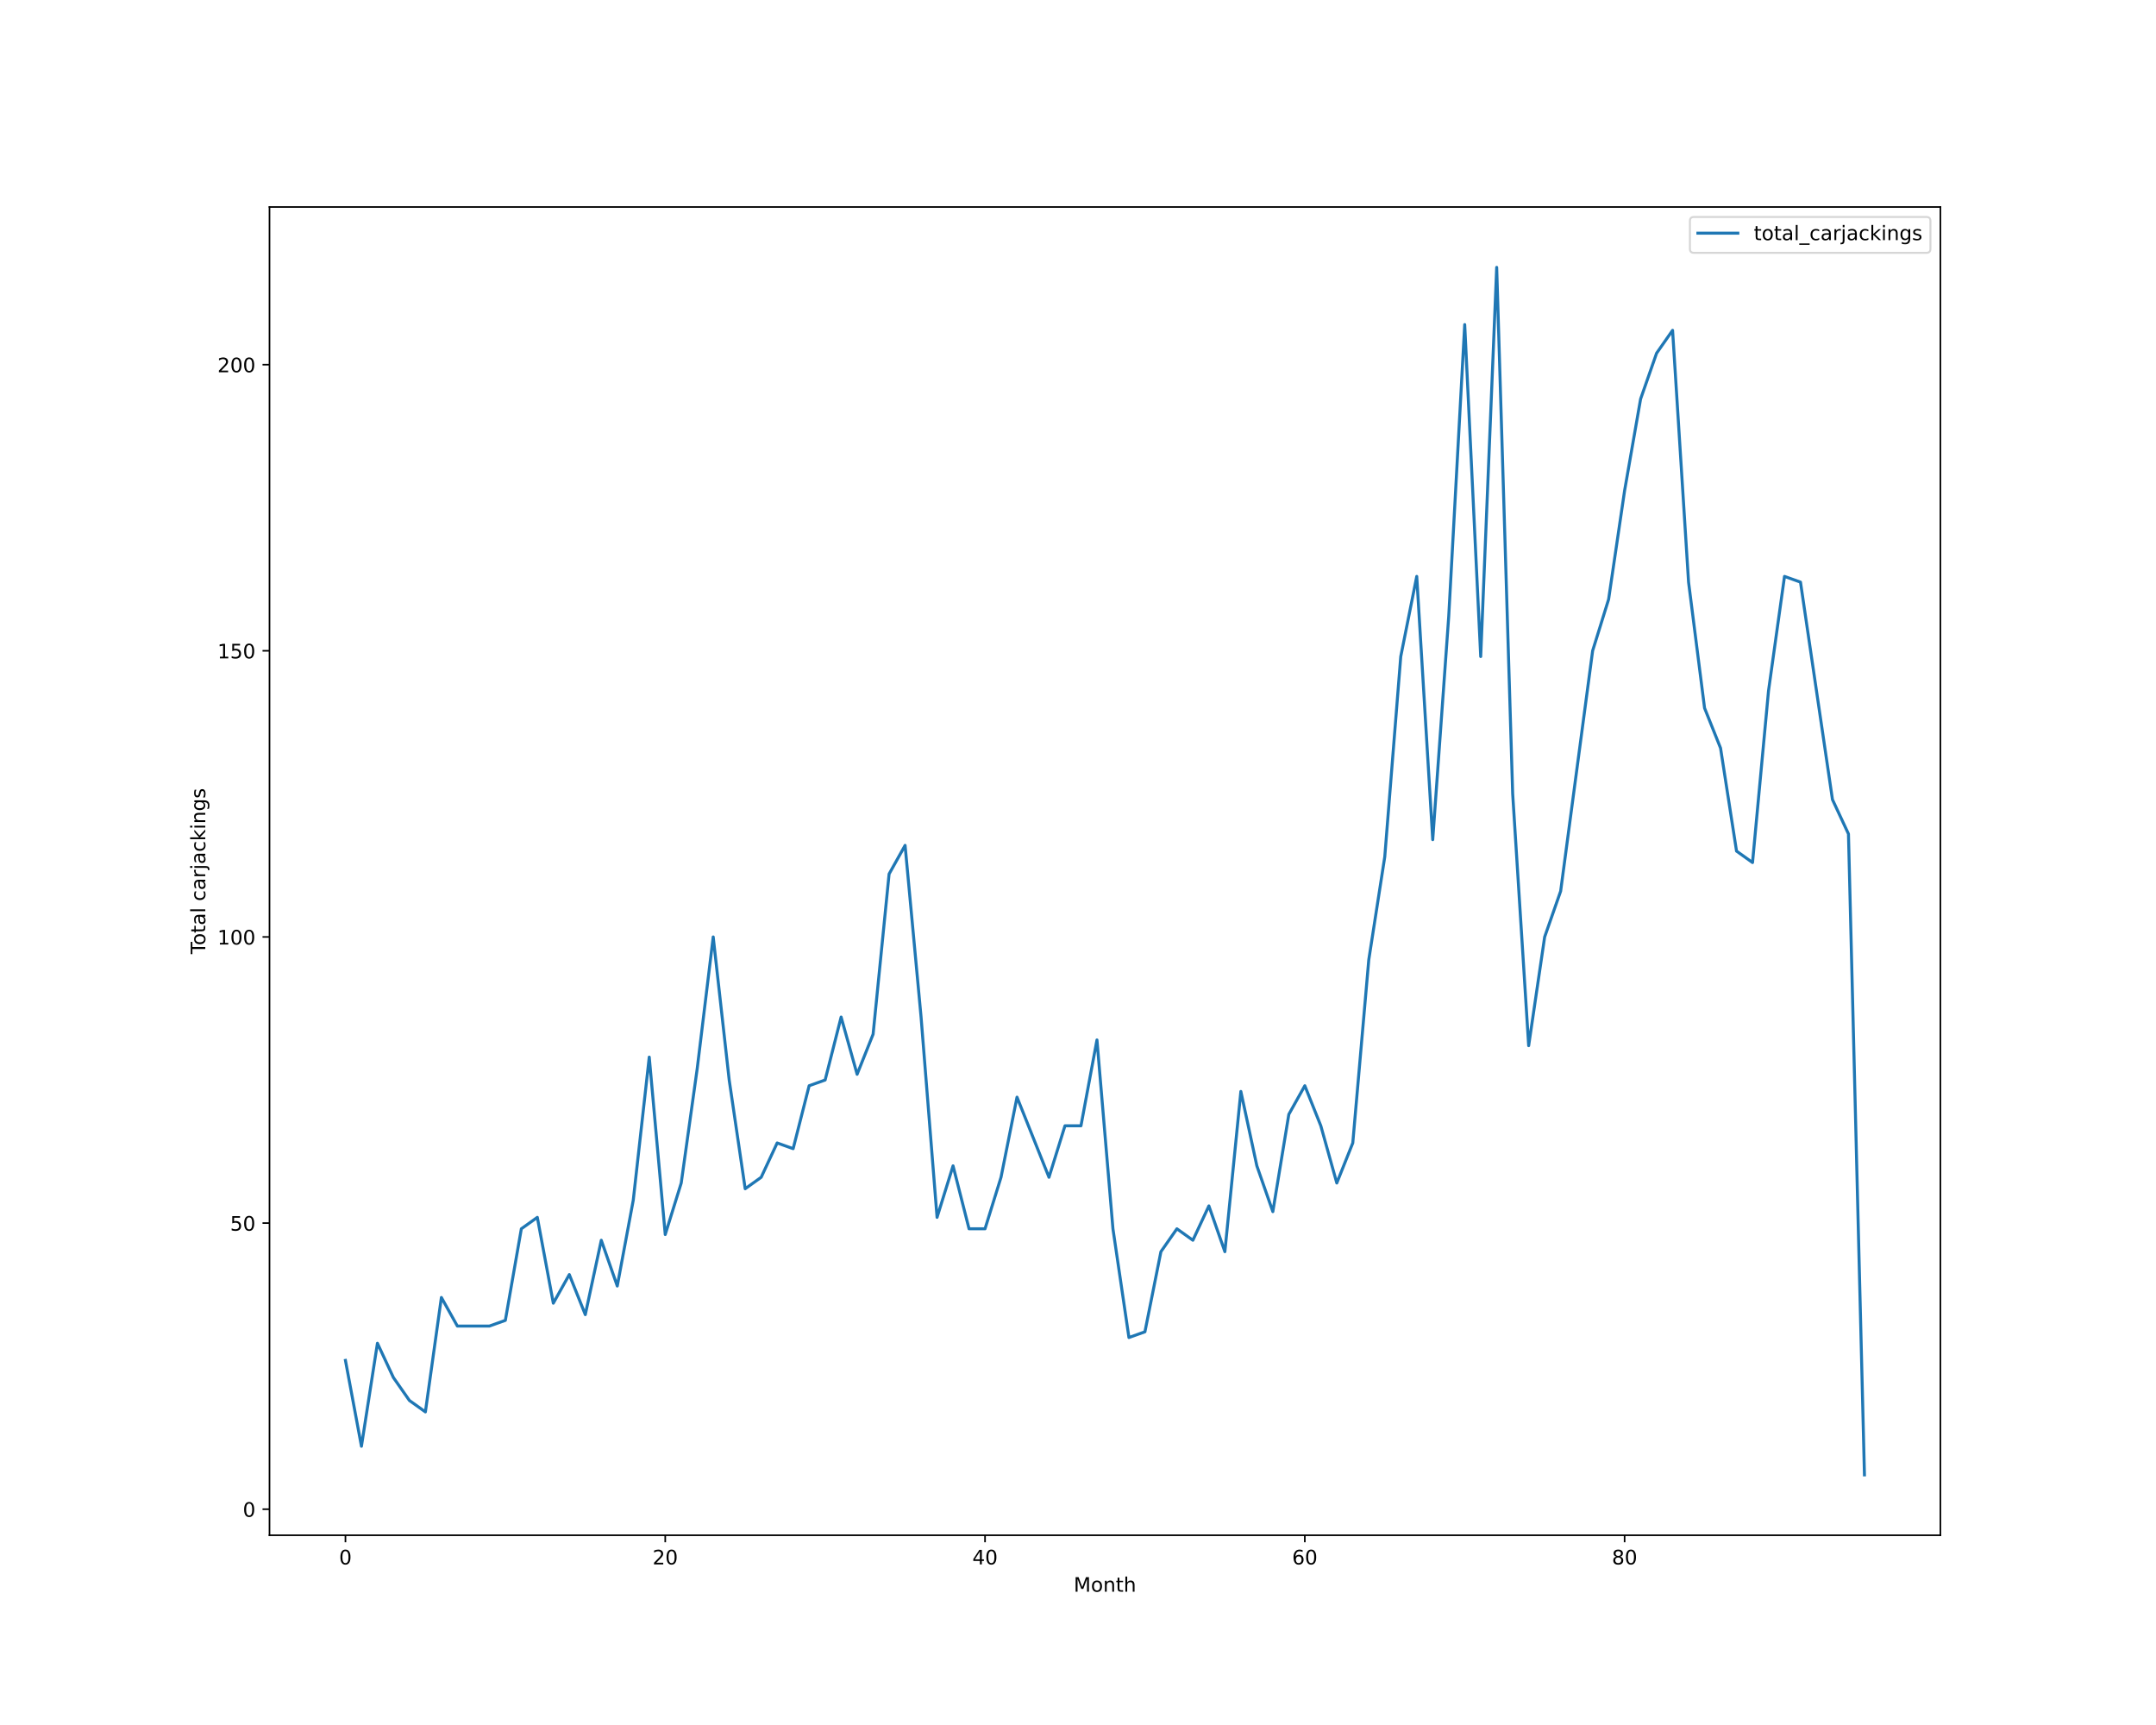
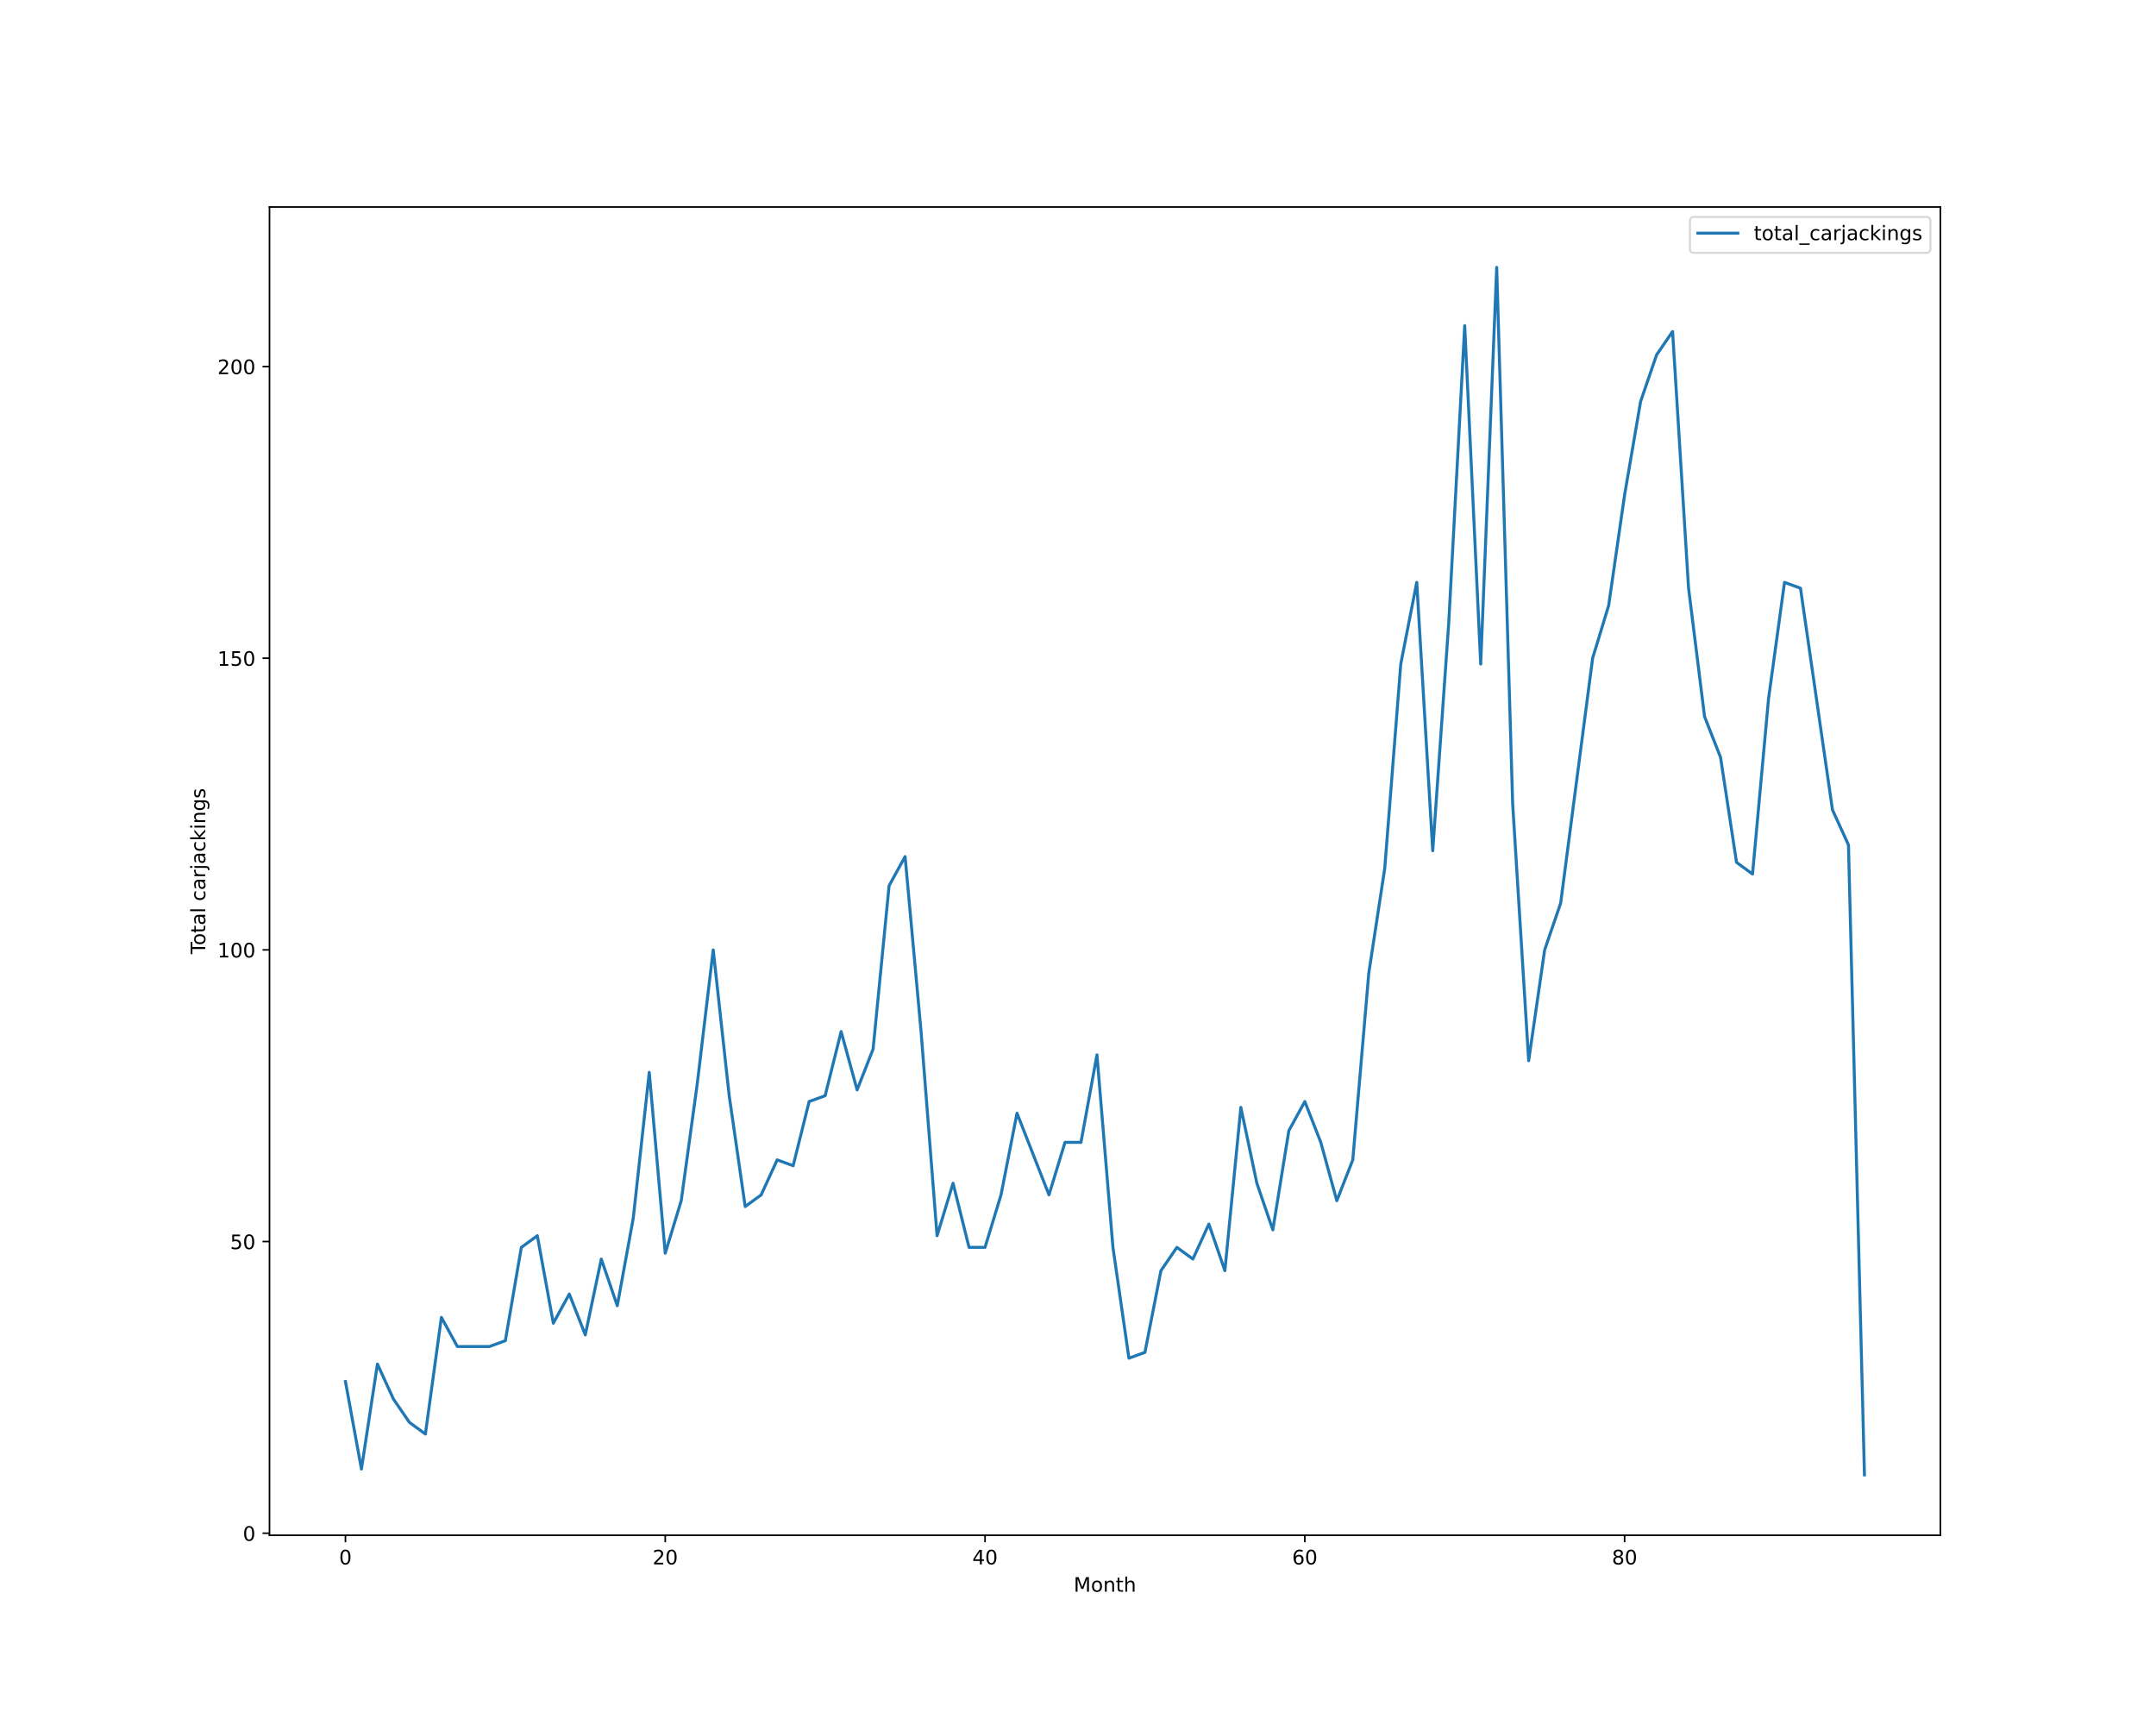
<svg xmlns="http://www.w3.org/2000/svg" xmlns:xlink="http://www.w3.org/1999/xlink" height="864pt" version="1.1" viewBox="0 0 1080 864" width="1080pt">
  <defs>
    <style type="text/css">*{stroke-linecap:butt;stroke-linejoin:round;}</style>
  </defs>
  <g id="figure_1">
    <g id="patch_1">
      <path d="M 0 864  L 1080 864  L 1080 0  L 0 0  z " style="fill:#ffffff;" />
    </g>
    <g id="axes_1">
      <g id="patch_2">
        <path d="M 135 768.96  L 972 768.96  L 972 103.68  L 135 103.68  z " style="fill:#ffffff;" />
      </g>
      <g id="matplotlib.axis_1">
        <g id="xtick_1">
          <g id="line2d_1">
            <defs>
-               <path d="M 0 0  L 0 3.5  " id="m0788b76bac" style="stroke:#000000;stroke-width:0.8;" />
-             </defs>
-             <g>
-               <use style="stroke:#000000;stroke-width:0.8;" x="173.045" xlink:href="#m0788b76bac" y="768.96" />
+               <path d="M 0 0  L 0 3.5  " id="mcd1cb2b7c6" style="stroke:#000000;stroke-width:0.8;" />
+             </defs>
+             <g>
+               <use style="stroke:#000000;stroke-width:0.8;" x="173.045" xlink:href="#mcd1cb2b7c6" y="768.96" />
            </g>
          </g>
          <g id="text_1">
            <g transform="translate(169.8642 783.5584)scale(0.1 -0.1)">
              <defs>
                <path d="M 2034 4250  Q 1547 4250 1301 3770  Q 1056 3291 1056 2328  Q 1056 1369 1301 889  Q 1547 409 2034 409  Q 2525 409 2770 889  Q 3016 1369 3016 2328  Q 3016 3291 2770 3770  Q 2525 4250 2034 4250  z M 2034 4750  Q 2819 4750 3233 4129  Q 3647 3509 3647 2328  Q 3647 1150 3233 529  Q 2819 -91 2034 -91  Q 1250 -91 836 529  Q 422 1150 422 2328  Q 422 3509 836 4129  Q 1250 4750 2034 4750  z " id="DejaVuSans-30" transform="scale(0.015625)" />
              </defs>
              <use xlink:href="#DejaVuSans-30" />
            </g>
          </g>
        </g>
        <g id="xtick_2">
          <g id="line2d_2">
            <g>
-               <use style="stroke:#000000;stroke-width:0.8;" x="333.237" xlink:href="#m0788b76bac" y="768.96" />
+               <use style="stroke:#000000;stroke-width:0.8;" x="333.237" xlink:href="#mcd1cb2b7c6" y="768.96" />
            </g>
          </g>
          <g id="text_2">
            <g transform="translate(326.8743 783.5584)scale(0.1 -0.1)">
              <defs>
                <path d="M 1228 531  L 3431 531  L 3431 0  L 469 0  L 469 531  Q 828 903 1448 1529  Q 2069 2156 2228 2338  Q 2531 2678 2651 2914  Q 2772 3150 2772 3378  Q 2772 3750 2511 3984  Q 2250 4219 1831 4219  Q 1534 4219 1204 4116  Q 875 4013 500 3803  L 500 4441  Q 881 4594 1212 4672  Q 1544 4750 1819 4750  Q 2544 4750 2975 4387  Q 3406 4025 3406 3419  Q 3406 3131 3298 2873  Q 3191 2616 2906 2266  Q 2828 2175 2409 1742  Q 1991 1309 1228 531  z " id="DejaVuSans-32" transform="scale(0.015625)" />
              </defs>
              <use xlink:href="#DejaVuSans-32" />
              <use x="63.623" xlink:href="#DejaVuSans-30" />
            </g>
          </g>
        </g>
        <g id="xtick_3">
          <g id="line2d_3">
            <g>
-               <use style="stroke:#000000;stroke-width:0.8;" x="493.428" xlink:href="#m0788b76bac" y="768.96" />
+               <use style="stroke:#000000;stroke-width:0.8;" x="493.428" xlink:href="#mcd1cb2b7c6" y="768.96" />
            </g>
          </g>
          <g id="text_3">
            <g transform="translate(487.0657 783.5584)scale(0.1 -0.1)">
              <defs>
                <path d="M 2419 4116  L 825 1625  L 2419 1625  L 2419 4116  z M 2253 4666  L 3047 4666  L 3047 1625  L 3713 1625  L 3713 1100  L 3047 1100  L 3047 0  L 2419 0  L 2419 1100  L 313 1100  L 313 1709  L 2253 4666  z " id="DejaVuSans-34" transform="scale(0.015625)" />
              </defs>
              <use xlink:href="#DejaVuSans-34" />
              <use x="63.623" xlink:href="#DejaVuSans-30" />
            </g>
          </g>
        </g>
        <g id="xtick_4">
          <g id="line2d_4">
            <g>
-               <use style="stroke:#000000;stroke-width:0.8;" x="653.62" xlink:href="#m0788b76bac" y="768.96" />
+               <use style="stroke:#000000;stroke-width:0.8;" x="653.62" xlink:href="#mcd1cb2b7c6" y="768.96" />
            </g>
          </g>
          <g id="text_4">
            <g transform="translate(647.2571 783.5584)scale(0.1 -0.1)">
              <defs>
                <path d="M 2113 2584  Q 1688 2584 1439 2293  Q 1191 2003 1191 1497  Q 1191 994 1439 701  Q 1688 409 2113 409  Q 2538 409 2786 701  Q 3034 994 3034 1497  Q 3034 2003 2786 2293  Q 2538 2584 2113 2584  z M 3366 4563  L 3366 3988  Q 3128 4100 2886 4159  Q 2644 4219 2406 4219  Q 1781 4219 1451 3797  Q 1122 3375 1075 2522  Q 1259 2794 1537 2939  Q 1816 3084 2150 3084  Q 2853 3084 3261 2657  Q 3669 2231 3669 1497  Q 3669 778 3244 343  Q 2819 -91 2113 -91  Q 1303 -91 875 529  Q 447 1150 447 2328  Q 447 3434 972 4092  Q 1497 4750 2381 4750  Q 2619 4750 2861 4703  Q 3103 4656 3366 4563  z " id="DejaVuSans-36" transform="scale(0.015625)" />
              </defs>
              <use xlink:href="#DejaVuSans-36" />
              <use x="63.623" xlink:href="#DejaVuSans-30" />
            </g>
          </g>
        </g>
        <g id="xtick_5">
          <g id="line2d_5">
            <g>
-               <use style="stroke:#000000;stroke-width:0.8;" x="813.811" xlink:href="#m0788b76bac" y="768.96" />
+               <use style="stroke:#000000;stroke-width:0.8;" x="813.811" xlink:href="#mcd1cb2b7c6" y="768.96" />
            </g>
          </g>
          <g id="text_5">
            <g transform="translate(807.4485 783.5584)scale(0.1 -0.1)">
              <defs>
                <path d="M 2034 2216  Q 1584 2216 1326 1975  Q 1069 1734 1069 1313  Q 1069 891 1326 650  Q 1584 409 2034 409  Q 2484 409 2743 651  Q 3003 894 3003 1313  Q 3003 1734 2745 1975  Q 2488 2216 2034 2216  z M 1403 2484  Q 997 2584 770 2862  Q 544 3141 544 3541  Q 544 4100 942 4425  Q 1341 4750 2034 4750  Q 2731 4750 3128 4425  Q 3525 4100 3525 3541  Q 3525 3141 3298 2862  Q 3072 2584 2669 2484  Q 3125 2378 3379 2068  Q 3634 1759 3634 1313  Q 3634 634 3220 271  Q 2806 -91 2034 -91  Q 1263 -91 848 271  Q 434 634 434 1313  Q 434 1759 690 2068  Q 947 2378 1403 2484  z M 1172 3481  Q 1172 3119 1398 2916  Q 1625 2713 2034 2713  Q 2441 2713 2670 2916  Q 2900 3119 2900 3481  Q 2900 3844 2670 4047  Q 2441 4250 2034 4250  Q 1625 4250 1398 4047  Q 1172 3844 1172 3481  z " id="DejaVuSans-38" transform="scale(0.015625)" />
              </defs>
              <use xlink:href="#DejaVuSans-38" />
              <use x="63.623" xlink:href="#DejaVuSans-30" />
            </g>
          </g>
        </g>
        <g id="text_6">
          <g transform="translate(537.8289 797.2366)scale(0.1 -0.1)">
            <defs>
              <path d="M 628 4666  L 1569 4666  L 2759 1491  L 3956 4666  L 4897 4666  L 4897 0  L 4281 0  L 4281 4097  L 3078 897  L 2444 897  L 1241 4097  L 1241 0  L 628 0  L 628 4666  z " id="DejaVuSans-4d" transform="scale(0.015625)" />
              <path d="M 1959 3097  Q 1497 3097 1228 2736  Q 959 2375 959 1747  Q 959 1119 1226 758  Q 1494 397 1959 397  Q 2419 397 2687 759  Q 2956 1122 2956 1747  Q 2956 2369 2687 2733  Q 2419 3097 1959 3097  z M 1959 3584  Q 2709 3584 3137 3096  Q 3566 2609 3566 1747  Q 3566 888 3137 398  Q 2709 -91 1959 -91  Q 1206 -91 779 398  Q 353 888 353 1747  Q 353 2609 779 3096  Q 1206 3584 1959 3584  z " id="DejaVuSans-6f" transform="scale(0.015625)" />
              <path d="M 3513 2113  L 3513 0  L 2938 0  L 2938 2094  Q 2938 2591 2744 2837  Q 2550 3084 2163 3084  Q 1697 3084 1428 2787  Q 1159 2491 1159 1978  L 1159 0  L 581 0  L 581 3500  L 1159 3500  L 1159 2956  Q 1366 3272 1645 3428  Q 1925 3584 2291 3584  Q 2894 3584 3203 3211  Q 3513 2838 3513 2113  z " id="DejaVuSans-6e" transform="scale(0.015625)" />
              <path d="M 1172 4494  L 1172 3500  L 2356 3500  L 2356 3053  L 1172 3053  L 1172 1153  Q 1172 725 1289 603  Q 1406 481 1766 481  L 2356 481  L 2356 0  L 1766 0  Q 1100 0 847 248  Q 594 497 594 1153  L 594 3053  L 172 3053  L 172 3500  L 594 3500  L 594 4494  L 1172 4494  z " id="DejaVuSans-74" transform="scale(0.015625)" />
              <path d="M 3513 2113  L 3513 0  L 2938 0  L 2938 2094  Q 2938 2591 2744 2837  Q 2550 3084 2163 3084  Q 1697 3084 1428 2787  Q 1159 2491 1159 1978  L 1159 0  L 581 0  L 581 4863  L 1159 4863  L 1159 2956  Q 1366 3272 1645 3428  Q 1925 3584 2291 3584  Q 2894 3584 3203 3211  Q 3513 2838 3513 2113  z " id="DejaVuSans-68" transform="scale(0.015625)" />
            </defs>
            <use xlink:href="#DejaVuSans-4d" />
            <use x="86.279" xlink:href="#DejaVuSans-6f" />
            <use x="147.461" xlink:href="#DejaVuSans-6e" />
            <use x="210.84" xlink:href="#DejaVuSans-74" />
            <use x="250.049" xlink:href="#DejaVuSans-68" />
          </g>
        </g>
      </g>
      <g id="matplotlib.axis_2">
        <g id="ytick_1">
          <g id="line2d_6">
            <defs>
-               <path d="M 0 0  L -3.5 0  " id="mb48cb44a0d" style="stroke:#000000;stroke-width:0.8;" />
-             </defs>
-             <g>
-               <use style="stroke:#000000;stroke-width:0.8;" x="135" xlink:href="#mb48cb44a0d" y="755.918" />
+               <path d="M 0 0  L -3.5 0  " id="m4b682afbbf" style="stroke:#000000;stroke-width:0.8;" />
+             </defs>
+             <g>
+               <use style="stroke:#000000;stroke-width:0.8;" x="135" xlink:href="#m4b682afbbf" y="767.937" />
            </g>
          </g>
          <g id="text_7">
-             <g transform="translate(121.6375 759.7173)scale(0.1 -0.1)">
+             <g transform="translate(121.6375 771.7366)scale(0.1 -0.1)">
              <use xlink:href="#DejaVuSans-30" />
            </g>
          </g>
        </g>
        <g id="ytick_2">
          <g id="line2d_7">
            <g>
-               <use style="stroke:#000000;stroke-width:0.8;" x="135" xlink:href="#mb48cb44a0d" y="612.601" />
+               <use style="stroke:#000000;stroke-width:0.8;" x="135" xlink:href="#m4b682afbbf" y="621.85" />
            </g>
          </g>
          <g id="text_8">
-             <g transform="translate(115.275 616.3998)scale(0.1 -0.1)">
+             <g transform="translate(115.275 625.6497)scale(0.1 -0.1)">
              <defs>
                <path d="M 691 4666  L 3169 4666  L 3169 4134  L 1269 4134  L 1269 2991  Q 1406 3038 1543 3061  Q 1681 3084 1819 3084  Q 2600 3084 3056 2656  Q 3513 2228 3513 1497  Q 3513 744 3044 326  Q 2575 -91 1722 -91  Q 1428 -91 1123 -41  Q 819 9 494 109  L 494 744  Q 775 591 1075 516  Q 1375 441 1709 441  Q 2250 441 2565 725  Q 2881 1009 2881 1497  Q 2881 1984 2565 2268  Q 2250 2553 1709 2553  Q 1456 2553 1204 2497  Q 953 2441 691 2322  L 691 4666  z " id="DejaVuSans-35" transform="scale(0.015625)" />
              </defs>
              <use xlink:href="#DejaVuSans-35" />
              <use x="63.623" xlink:href="#DejaVuSans-30" />
            </g>
          </g>
        </g>
        <g id="ytick_3">
          <g id="line2d_8">
            <g>
-               <use style="stroke:#000000;stroke-width:0.8;" x="135" xlink:href="#mb48cb44a0d" y="469.283" />
+               <use style="stroke:#000000;stroke-width:0.8;" x="135" xlink:href="#m4b682afbbf" y="475.763" />
            </g>
          </g>
          <g id="text_9">
-             <g transform="translate(108.9125 473.0823)scale(0.1 -0.1)">
+             <g transform="translate(108.9125 479.5627)scale(0.1 -0.1)">
              <defs>
                <path d="M 794 531  L 1825 531  L 1825 4091  L 703 3866  L 703 4441  L 1819 4666  L 2450 4666  L 2450 531  L 3481 531  L 3481 0  L 794 0  L 794 531  z " id="DejaVuSans-31" transform="scale(0.015625)" />
              </defs>
              <use xlink:href="#DejaVuSans-31" />
              <use x="63.623" xlink:href="#DejaVuSans-30" />
              <use x="127.246" xlink:href="#DejaVuSans-30" />
            </g>
          </g>
        </g>
        <g id="ytick_4">
          <g id="line2d_9">
            <g>
-               <use style="stroke:#000000;stroke-width:0.8;" x="135" xlink:href="#mb48cb44a0d" y="325.965" />
+               <use style="stroke:#000000;stroke-width:0.8;" x="135" xlink:href="#m4b682afbbf" y="329.677" />
            </g>
          </g>
          <g id="text_10">
-             <g transform="translate(108.9125 329.7647)scale(0.1 -0.1)">
+             <g transform="translate(108.9125 333.4757)scale(0.1 -0.1)">
              <use xlink:href="#DejaVuSans-31" />
              <use x="63.623" xlink:href="#DejaVuSans-35" />
              <use x="127.246" xlink:href="#DejaVuSans-30" />
            </g>
          </g>
        </g>
        <g id="ytick_5">
          <g id="line2d_10">
            <g>
-               <use style="stroke:#000000;stroke-width:0.8;" x="135" xlink:href="#mb48cb44a0d" y="182.648" />
+               <use style="stroke:#000000;stroke-width:0.8;" x="135" xlink:href="#m4b682afbbf" y="183.59" />
            </g>
          </g>
          <g id="text_11">
-             <g transform="translate(108.9125 186.4472)scale(0.1 -0.1)">
+             <g transform="translate(108.9125 187.3888)scale(0.1 -0.1)">
              <use xlink:href="#DejaVuSans-32" />
              <use x="63.623" xlink:href="#DejaVuSans-30" />
              <use x="127.246" xlink:href="#DejaVuSans-30" />
            </g>
          </g>
        </g>
        <g id="text_12">
          <g transform="translate(102.8328 477.8888)rotate(-90)scale(0.1 -0.1)">
            <defs>
              <path d="M -19 4666  L 3928 4666  L 3928 4134  L 2272 4134  L 2272 0  L 1638 0  L 1638 4134  L -19 4134  L -19 4666  z " id="DejaVuSans-54" transform="scale(0.015625)" />
              <path d="M 2194 1759  Q 1497 1759 1228 1600  Q 959 1441 959 1056  Q 959 750 1161 570  Q 1363 391 1709 391  Q 2188 391 2477 730  Q 2766 1069 2766 1631  L 2766 1759  L 2194 1759  z M 3341 1997  L 3341 0  L 2766 0  L 2766 531  Q 2569 213 2275 61  Q 1981 -91 1556 -91  Q 1019 -91 701 211  Q 384 513 384 1019  Q 384 1609 779 1909  Q 1175 2209 1959 2209  L 2766 2209  L 2766 2266  Q 2766 2663 2505 2880  Q 2244 3097 1772 3097  Q 1472 3097 1187 3025  Q 903 2953 641 2809  L 641 3341  Q 956 3463 1253 3523  Q 1550 3584 1831 3584  Q 2591 3584 2966 3190  Q 3341 2797 3341 1997  z " id="DejaVuSans-61" transform="scale(0.015625)" />
              <path d="M 603 4863  L 1178 4863  L 1178 0  L 603 0  L 603 4863  z " id="DejaVuSans-6c" transform="scale(0.015625)" />
              <path id="DejaVuSans-20" transform="scale(0.015625)" />
              <path d="M 3122 3366  L 3122 2828  Q 2878 2963 2633 3030  Q 2388 3097 2138 3097  Q 1578 3097 1268 2742  Q 959 2388 959 1747  Q 959 1106 1268 751  Q 1578 397 2138 397  Q 2388 397 2633 464  Q 2878 531 3122 666  L 3122 134  Q 2881 22 2623 -34  Q 2366 -91 2075 -91  Q 1284 -91 818 406  Q 353 903 353 1747  Q 353 2603 823 3093  Q 1294 3584 2113 3584  Q 2378 3584 2631 3529  Q 2884 3475 3122 3366  z " id="DejaVuSans-63" transform="scale(0.015625)" />
              <path d="M 2631 2963  Q 2534 3019 2420 3045  Q 2306 3072 2169 3072  Q 1681 3072 1420 2755  Q 1159 2438 1159 1844  L 1159 0  L 581 0  L 581 3500  L 1159 3500  L 1159 2956  Q 1341 3275 1631 3429  Q 1922 3584 2338 3584  Q 2397 3584 2469 3576  Q 2541 3569 2628 3553  L 2631 2963  z " id="DejaVuSans-72" transform="scale(0.015625)" />
              <path d="M 603 3500  L 1178 3500  L 1178 -63  Q 1178 -731 923 -1031  Q 669 -1331 103 -1331  L -116 -1331  L -116 -844  L 38 -844  Q 366 -844 484 -692  Q 603 -541 603 -63  L 603 3500  z M 603 4863  L 1178 4863  L 1178 4134  L 603 4134  L 603 4863  z " id="DejaVuSans-6a" transform="scale(0.015625)" />
              <path d="M 581 4863  L 1159 4863  L 1159 1991  L 2875 3500  L 3609 3500  L 1753 1863  L 3688 0  L 2938 0  L 1159 1709  L 1159 0  L 581 0  L 581 4863  z " id="DejaVuSans-6b" transform="scale(0.015625)" />
              <path d="M 603 3500  L 1178 3500  L 1178 0  L 603 0  L 603 3500  z M 603 4863  L 1178 4863  L 1178 4134  L 603 4134  L 603 4863  z " id="DejaVuSans-69" transform="scale(0.015625)" />
              <path d="M 2906 1791  Q 2906 2416 2648 2759  Q 2391 3103 1925 3103  Q 1463 3103 1205 2759  Q 947 2416 947 1791  Q 947 1169 1205 825  Q 1463 481 1925 481  Q 2391 481 2648 825  Q 2906 1169 2906 1791  z M 3481 434  Q 3481 -459 3084 -895  Q 2688 -1331 1869 -1331  Q 1566 -1331 1297 -1286  Q 1028 -1241 775 -1147  L 775 -588  Q 1028 -725 1275 -790  Q 1522 -856 1778 -856  Q 2344 -856 2625 -561  Q 2906 -266 2906 331  L 2906 616  Q 2728 306 2450 153  Q 2172 0 1784 0  Q 1141 0 747 490  Q 353 981 353 1791  Q 353 2603 747 3093  Q 1141 3584 1784 3584  Q 2172 3584 2450 3431  Q 2728 3278 2906 2969  L 2906 3500  L 3481 3500  L 3481 434  z " id="DejaVuSans-67" transform="scale(0.015625)" />
              <path d="M 2834 3397  L 2834 2853  Q 2591 2978 2328 3040  Q 2066 3103 1784 3103  Q 1356 3103 1142 2972  Q 928 2841 928 2578  Q 928 2378 1081 2264  Q 1234 2150 1697 2047  L 1894 2003  Q 2506 1872 2764 1633  Q 3022 1394 3022 966  Q 3022 478 2636 193  Q 2250 -91 1575 -91  Q 1294 -91 989 -36  Q 684 19 347 128  L 347 722  Q 666 556 975 473  Q 1284 391 1588 391  Q 1994 391 2212 530  Q 2431 669 2431 922  Q 2431 1156 2273 1281  Q 2116 1406 1581 1522  L 1381 1569  Q 847 1681 609 1914  Q 372 2147 372 2553  Q 372 3047 722 3315  Q 1072 3584 1716 3584  Q 2034 3584 2315 3537  Q 2597 3491 2834 3397  z " id="DejaVuSans-73" transform="scale(0.015625)" />
            </defs>
            <use xlink:href="#DejaVuSans-54" />
            <use x="44.084" xlink:href="#DejaVuSans-6f" />
            <use x="105.266" xlink:href="#DejaVuSans-74" />
            <use x="144.475" xlink:href="#DejaVuSans-61" />
            <use x="205.754" xlink:href="#DejaVuSans-6c" />
            <use x="233.537" xlink:href="#DejaVuSans-20" />
            <use x="265.324" xlink:href="#DejaVuSans-63" />
            <use x="320.305" xlink:href="#DejaVuSans-61" />
            <use x="381.584" xlink:href="#DejaVuSans-72" />
            <use x="422.697" xlink:href="#DejaVuSans-6a" />
            <use x="450.48" xlink:href="#DejaVuSans-61" />
            <use x="511.76" xlink:href="#DejaVuSans-63" />
            <use x="566.74" xlink:href="#DejaVuSans-6b" />
            <use x="624.65" xlink:href="#DejaVuSans-69" />
            <use x="652.434" xlink:href="#DejaVuSans-6e" />
            <use x="715.812" xlink:href="#DejaVuSans-67" />
            <use x="779.289" xlink:href="#DejaVuSans-73" />
          </g>
        </g>
      </g>
      <g id="line2d_11">
-         <path clip-path="url(#pcb387afca5)" d="M 173.045 681.393  L 181.055 724.388  L 189.065 672.794  L 197.074 689.992  L 205.084 701.457  L 213.093 707.19  L 221.103 649.863  L 229.112 664.195  L 237.122 664.195  L 245.132 664.195  L 253.141 661.329  L 261.151 615.467  L 269.16 609.734  L 277.17 652.729  L 285.179 638.398  L 293.189 658.462  L 301.199 621.2  L 309.208 644.13  L 317.218 601.135  L 325.227 529.476  L 333.237 618.333  L 341.246 592.536  L 349.256 535.209  L 357.266 469.283  L 365.275 540.942  L 373.285 595.402  L 381.294 589.67  L 389.304 572.472  L 397.313 575.338  L 405.323 543.808  L 413.333 540.942  L 421.342 509.412  L 429.352 538.075  L 437.361 518.011  L 445.371 437.753  L 453.38 423.421  L 461.39 509.412  L 469.4 609.734  L 477.409 583.937  L 485.419 615.467  L 493.428 615.467  L 501.438 589.67  L 509.447 549.541  L 517.457 569.605  L 525.467 589.67  L 533.476 563.873  L 541.486 563.873  L 549.495 520.877  L 557.505 615.467  L 565.514 669.928  L 573.524 667.061  L 581.533 626.932  L 589.543 615.467  L 597.553 621.2  L 605.562 604.002  L 613.572 626.932  L 621.581 546.675  L 629.591 583.937  L 637.6 606.868  L 645.61 558.14  L 653.62 543.808  L 661.629 563.873  L 669.639 592.536  L 677.648 572.472  L 685.658 480.748  L 693.667 429.154  L 701.677 328.832  L 709.687 288.703  L 717.696 420.555  L 725.706 308.767  L 733.715 162.584  L 741.725 328.832  L 749.734 133.92  L 757.744 397.624  L 765.754 523.744  L 773.763 469.283  L 781.773 446.352  L 789.782 386.159  L 797.792 325.965  L 805.801 300.168  L 813.811 245.708  L 821.821 199.846  L 829.83 176.915  L 837.84 165.45  L 845.849 291.569  L 853.859 354.629  L 861.868 374.693  L 869.878 426.288  L 877.888 432.02  L 885.897 346.03  L 893.907 288.703  L 901.916 291.569  L 909.926 346.03  L 917.935 400.491  L 925.945 417.689  L 933.955 738.72  " style="fill:none;stroke:#1f77b4;stroke-linecap:square;stroke-width:1.5;" />
+         <path clip-path="url(#p6041468686)" d="M 173.045 691.972  L 181.055 735.798  L 189.065 683.207  L 197.074 700.737  L 205.084 712.424  L 213.093 718.268  L 221.103 659.833  L 229.112 674.442  L 237.122 674.442  L 245.132 674.442  L 253.141 671.52  L 261.151 624.772  L 269.16 618.929  L 277.17 662.755  L 285.179 648.146  L 293.189 668.598  L 301.199 630.616  L 309.208 653.99  L 317.218 610.163  L 325.227 537.12  L 333.237 627.694  L 341.246 601.398  L 349.256 542.963  L 357.266 475.763  L 365.275 548.807  L 373.285 604.32  L 381.294 598.477  L 389.304 580.946  L 397.313 583.868  L 405.323 551.729  L 413.333 548.807  L 421.342 516.668  L 429.352 545.885  L 437.361 525.433  L 445.371 443.624  L 453.38 429.016  L 461.39 516.668  L 469.4 618.929  L 477.409 592.633  L 485.419 624.772  L 493.428 624.772  L 501.438 598.477  L 509.447 557.572  L 517.457 578.024  L 525.467 598.477  L 533.476 572.181  L 541.486 572.181  L 549.495 528.355  L 557.505 624.772  L 565.514 680.285  L 573.524 677.363  L 581.533 636.459  L 589.543 624.772  L 597.553 630.616  L 605.562 613.085  L 613.572 636.459  L 621.581 554.65  L 629.591 592.633  L 637.6 616.007  L 645.61 566.337  L 653.62 551.729  L 661.629 572.181  L 669.639 601.398  L 677.648 580.946  L 685.658 487.45  L 693.667 434.859  L 701.677 332.598  L 709.687 291.694  L 717.696 426.094  L 725.706 312.146  L 733.715 163.137  L 741.725 332.598  L 749.734 133.92  L 757.744 402.72  L 765.754 531.277  L 773.763 475.763  L 781.773 452.39  L 789.782 391.033  L 797.792 329.677  L 805.801 303.381  L 813.811 247.868  L 821.821 201.12  L 829.83 177.746  L 837.84 166.059  L 845.849 294.616  L 853.859 358.894  L 861.868 379.346  L 869.878 431.937  L 877.888 437.781  L 885.897 350.129  L 893.907 291.694  L 901.916 294.616  L 909.926 350.129  L 917.935 405.642  L 925.945 423.172  L 933.955 738.72  " style="fill:none;stroke:#1f77b4;stroke-linecap:square;stroke-width:1.5;" />
      </g>
      <g id="patch_3">
        <path d="M 135 768.96  L 135 103.68  " style="fill:none;stroke:#000000;stroke-linecap:square;stroke-linejoin:miter;stroke-width:0.8;" />
      </g>
      <g id="patch_4">
        <path d="M 972 768.96  L 972 103.68  " style="fill:none;stroke:#000000;stroke-linecap:square;stroke-linejoin:miter;stroke-width:0.8;" />
      </g>
      <g id="patch_5">
        <path d="M 135 768.96  L 972 768.96  " style="fill:none;stroke:#000000;stroke-linecap:square;stroke-linejoin:miter;stroke-width:0.8;" />
      </g>
      <g id="patch_6">
        <path d="M 135 103.68  L 972 103.68  " style="fill:none;stroke:#000000;stroke-linecap:square;stroke-linejoin:miter;stroke-width:0.8;" />
      </g>
      <g id="legend_1">
        <g id="patch_7">
          <path d="M 848.528 126.636  L 965 126.636  Q 967 126.636 967 124.636  L 967 110.68  Q 967 108.68 965 108.68  L 848.528 108.68  Q 846.528 108.68 846.528 110.68  L 846.528 124.636  Q 846.528 126.636 848.528 126.636  z " style="fill:#ffffff;opacity:0.8;stroke:#cccccc;stroke-linejoin:miter;" />
        </g>
        <g id="line2d_12">
          <path d="M 850.528 116.778  L 870.528 116.778  " style="fill:none;stroke:#1f77b4;stroke-linecap:square;stroke-width:1.5;" />
        </g>
        <g id="line2d_13" />
        <g id="text_13">
          <g transform="translate(878.5281 120.2784)scale(0.1 -0.1)">
            <defs>
              <path d="M 3263 -1063  L 3263 -1509  L -63 -1509  L -63 -1063  L 3263 -1063  z " id="DejaVuSans-5f" transform="scale(0.015625)" />
            </defs>
            <use xlink:href="#DejaVuSans-74" />
            <use x="39.209" xlink:href="#DejaVuSans-6f" />
            <use x="100.391" xlink:href="#DejaVuSans-74" />
            <use x="139.6" xlink:href="#DejaVuSans-61" />
            <use x="200.879" xlink:href="#DejaVuSans-6c" />
            <use x="228.662" xlink:href="#DejaVuSans-5f" />
            <use x="278.662" xlink:href="#DejaVuSans-63" />
            <use x="333.643" xlink:href="#DejaVuSans-61" />
            <use x="394.922" xlink:href="#DejaVuSans-72" />
            <use x="436.035" xlink:href="#DejaVuSans-6a" />
            <use x="463.818" xlink:href="#DejaVuSans-61" />
            <use x="525.098" xlink:href="#DejaVuSans-63" />
            <use x="580.078" xlink:href="#DejaVuSans-6b" />
            <use x="637.988" xlink:href="#DejaVuSans-69" />
            <use x="665.771" xlink:href="#DejaVuSans-6e" />
            <use x="729.15" xlink:href="#DejaVuSans-67" />
            <use x="792.627" xlink:href="#DejaVuSans-73" />
          </g>
        </g>
      </g>
    </g>
  </g>
  <defs>
-     <clipPath id="pcb387afca5">
+     <clipPath id="p6041468686">
      <rect height="665.28" width="837" x="135" y="103.68" />
    </clipPath>
  </defs>
</svg>
